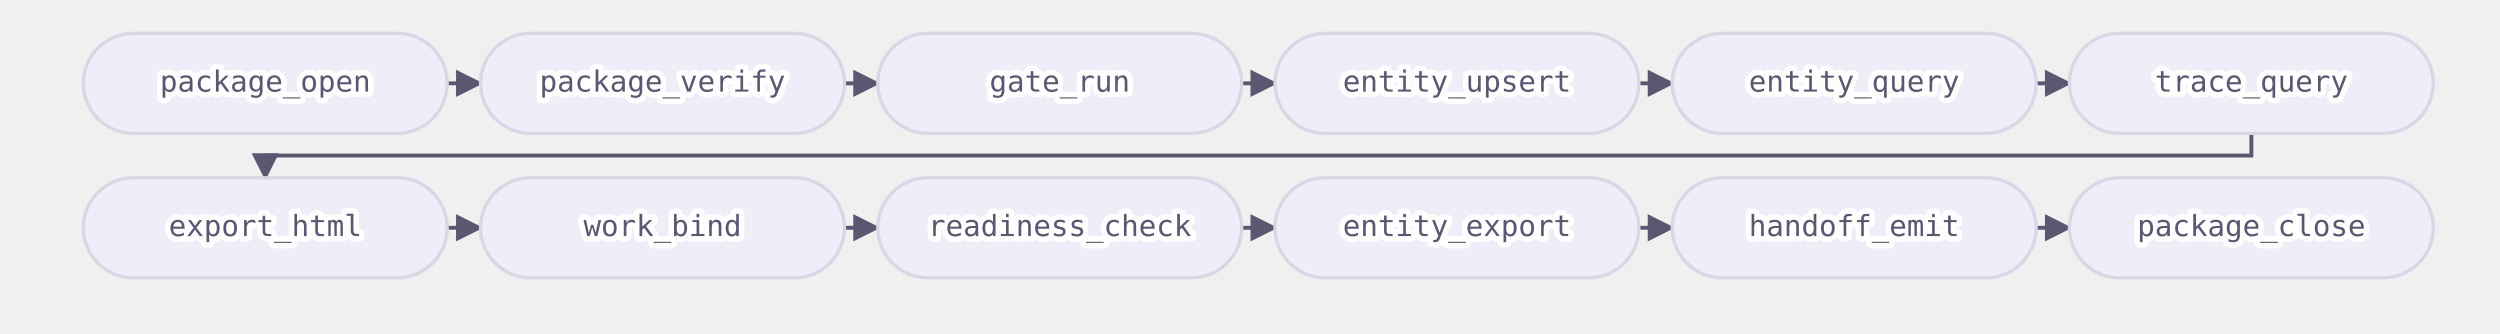
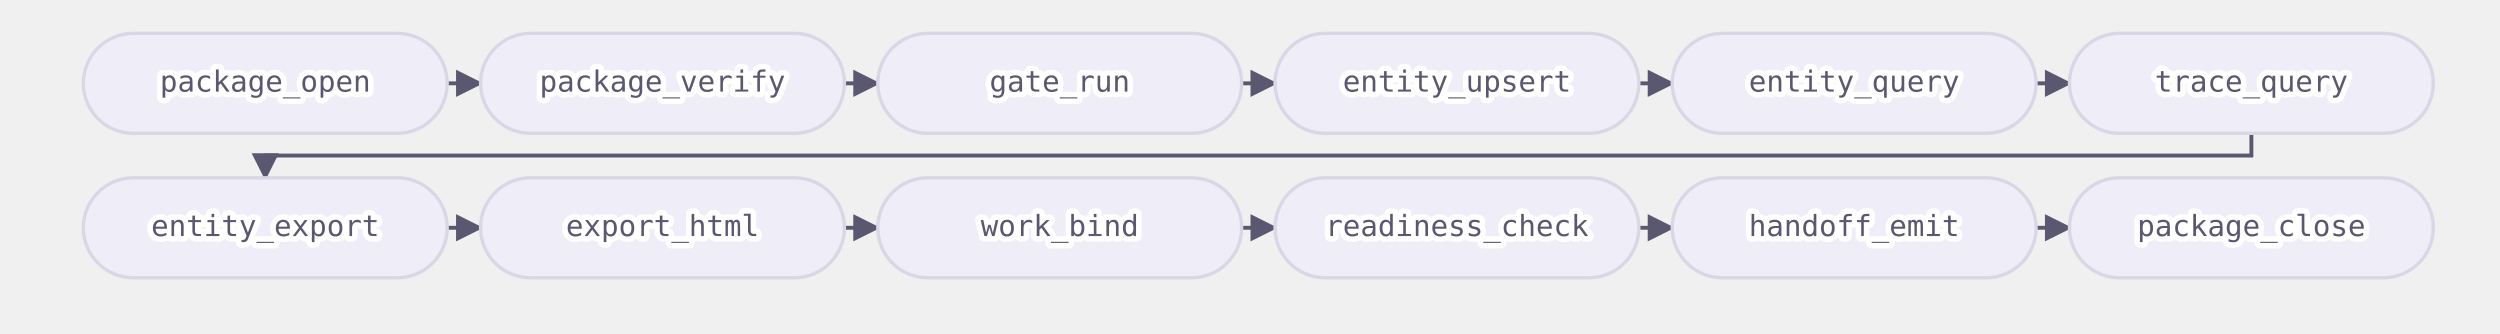
<svg xmlns="http://www.w3.org/2000/svg" class="dia" lang="en" viewBox="0 0 900 120" width="900" height="120" role="img" aria-label="The tools the skill's text names, in the order of first mention, and STOP where the text marks a ceremony stop in bold.">
  <style>svg{font-family:Georgia, "Times New Roman", serif;color:#1b1a24;direction:ltr}text{fill:currentColor}.box{fill:#efedf7;stroke:#d9d6e6;stroke-width:1.2}.box.acc{fill:#ebe7fb;stroke:#5b3fd6}.box.good{fill:#e0efe6;stroke:#1f8a4c}.box.bad{fill:#f8e7e7;stroke:#c23b36}.box.warn{fill:#f3ebdd;stroke:#a8700f}.box.frame{fill:none;stroke:#d9d6e6;stroke-dasharray:5 4}.frame .lbl{fill:#5a5770}.edge{fill:none;stroke:#5a5770;stroke-width:1.4}.edge.acc{stroke:#5b3fd6;stroke-width:1.8}.edge.loop{stroke-dasharray:4 3}.lbl{font-size:12px}.lbl.small{font-size:10.5px;fill:#5a5770;paint-order:stroke fill;stroke:#ffffff;stroke-width:4px;stroke-linejoin:round}.lbl.strong{font-weight:600;font-size:13px}.num{font-family:Consolas, Menlo, monospace;font-size:11px;direction:ltr;unicode-bidi:isolate}.arrow{fill:#5a5770}.arrow.acc{fill:#5b3fd6}</style>
  <defs>
    <marker id="ar-skill-integrity-check-en" viewBox="0 0 10 10" refX="9" refY="5" markerWidth="7" markerHeight="7" orient="auto-start-reverse">
      <path d="M0 0L10 5L0 10z" class="arrow" />
    </marker>
    <marker id="ara-skill-integrity-check-en" viewBox="0 0 10 10" refX="9" refY="5" markerWidth="7" markerHeight="7" orient="auto-start-reverse">
      <path d="M0 0L10 5L0 10z" class="arrow acc" />
    </marker>
  </defs>
  <path class="edge  draw" marker-end="url(#ar-skill-integrity-check-en)" d="M161.0 30.0 L173.0 30.0" />
  <path class="edge  draw" marker-end="url(#ar-skill-integrity-check-en)" d="M304.0 30.0 L316.0 30.0" />
  <path class="edge  draw" marker-end="url(#ar-skill-integrity-check-en)" d="M447.0 30.0 L459.0 30.0" />
  <path class="edge  draw" marker-end="url(#ar-skill-integrity-check-en)" d="M590.0 30.0 L602.0 30.0" />
  <path class="edge  draw" marker-end="url(#ar-skill-integrity-check-en)" d="M733.0 30.0 L745.0 30.0" />
  <path class="edge  draw" marker-end="url(#ar-skill-integrity-check-en)" d="M810.5 48.0 L810.5 56.0 L95.5 56.0 L95.5 64.0" />
  <path class="edge  draw" marker-end="url(#ar-skill-integrity-check-en)" d="M161.0 82.0 L173.0 82.0" />
  <path class="edge  draw" marker-end="url(#ar-skill-integrity-check-en)" d="M304.0 82.0 L316.0 82.0" />
  <path class="edge  draw" marker-end="url(#ar-skill-integrity-check-en)" d="M447.0 82.0 L459.0 82.0" />
  <path class="edge  draw" marker-end="url(#ar-skill-integrity-check-en)" d="M590.0 82.0 L602.0 82.0" />
  <path class="edge  draw" marker-end="url(#ar-skill-integrity-check-en)" d="M733.0 82.0 L745.0 82.0" />
  <g data-key="t0">
    <rect class="box pill" x="30.0" y="12" width="131" height="36" rx="18.0" />
    <text class="lbl num small" x="95.5" y="30.0" text-anchor="middle" dominant-baseline="middle" style="direction:ltr;unicode-bidi:isolate">package_open</text>
  </g>
  <g data-key="t1">
    <rect class="box pill" x="173.0" y="12" width="131" height="36" rx="18.0" />
    <text class="lbl num small" x="238.5" y="30.0" text-anchor="middle" dominant-baseline="middle" style="direction:ltr;unicode-bidi:isolate">package_verify</text>
  </g>
  <g data-key="t2">
    <rect class="box pill" x="316.0" y="12" width="131" height="36" rx="18.0" />
    <text class="lbl num small" x="381.5" y="30.0" text-anchor="middle" dominant-baseline="middle" style="direction:ltr;unicode-bidi:isolate">gate_run</text>
  </g>
  <g data-key="t3">
    <rect class="box pill" x="459.0" y="12" width="131" height="36" rx="18.0" />
    <text class="lbl num small" x="524.5" y="30.0" text-anchor="middle" dominant-baseline="middle" style="direction:ltr;unicode-bidi:isolate">entity_upsert</text>
  </g>
  <g data-key="t4">
    <rect class="box pill" x="602.0" y="12" width="131" height="36" rx="18.0" />
    <text class="lbl num small" x="667.5" y="30.0" text-anchor="middle" dominant-baseline="middle" style="direction:ltr;unicode-bidi:isolate">entity_query</text>
  </g>
  <g data-key="t5">
    <rect class="box pill" x="745.0" y="12" width="131" height="36" rx="18.0" />
    <text class="lbl num small" x="810.5" y="30.0" text-anchor="middle" dominant-baseline="middle" style="direction:ltr;unicode-bidi:isolate">trace_query</text>
  </g>
  <g data-key="t6">
    <rect class="box pill" x="30.0" y="64" width="131" height="36" rx="18.0" />
-     <text class="lbl num small" x="95.5" y="82.0" text-anchor="middle" dominant-baseline="middle" style="direction:ltr;unicode-bidi:isolate">export_html</text>
+     <text class="lbl num small" x="95.5" y="82.0" text-anchor="middle" dominant-baseline="middle" style="direction:ltr;unicode-bidi:isolate">entity_export</text>
  </g>
  <g data-key="t7">
    <rect class="box pill" x="173.0" y="64" width="131" height="36" rx="18.0" />
-     <text class="lbl num small" x="238.5" y="82.0" text-anchor="middle" dominant-baseline="middle" style="direction:ltr;unicode-bidi:isolate">work_bind</text>
+     <text class="lbl num small" x="238.5" y="82.0" text-anchor="middle" dominant-baseline="middle" style="direction:ltr;unicode-bidi:isolate">export_html</text>
  </g>
  <g data-key="t8">
    <rect class="box pill" x="316.0" y="64" width="131" height="36" rx="18.0" />
-     <text class="lbl num small" x="381.5" y="82.0" text-anchor="middle" dominant-baseline="middle" style="direction:ltr;unicode-bidi:isolate">readiness_check</text>
+     <text class="lbl num small" x="381.5" y="82.0" text-anchor="middle" dominant-baseline="middle" style="direction:ltr;unicode-bidi:isolate">work_bind</text>
  </g>
  <g data-key="t9">
    <rect class="box pill" x="459.0" y="64" width="131" height="36" rx="18.0" />
-     <text class="lbl num small" x="524.5" y="82.0" text-anchor="middle" dominant-baseline="middle" style="direction:ltr;unicode-bidi:isolate">entity_export</text>
+     <text class="lbl num small" x="524.5" y="82.0" text-anchor="middle" dominant-baseline="middle" style="direction:ltr;unicode-bidi:isolate">readiness_check</text>
  </g>
  <g data-key="t10">
    <rect class="box pill" x="602.0" y="64" width="131" height="36" rx="18.0" />
    <text class="lbl num small" x="667.5" y="82.0" text-anchor="middle" dominant-baseline="middle" style="direction:ltr;unicode-bidi:isolate">handoff_emit</text>
  </g>
  <g data-key="t11">
    <rect class="box pill" x="745.0" y="64" width="131" height="36" rx="18.0" />
    <text class="lbl num small" x="810.5" y="82.0" text-anchor="middle" dominant-baseline="middle" style="direction:ltr;unicode-bidi:isolate">package_close</text>
  </g>
</svg>
